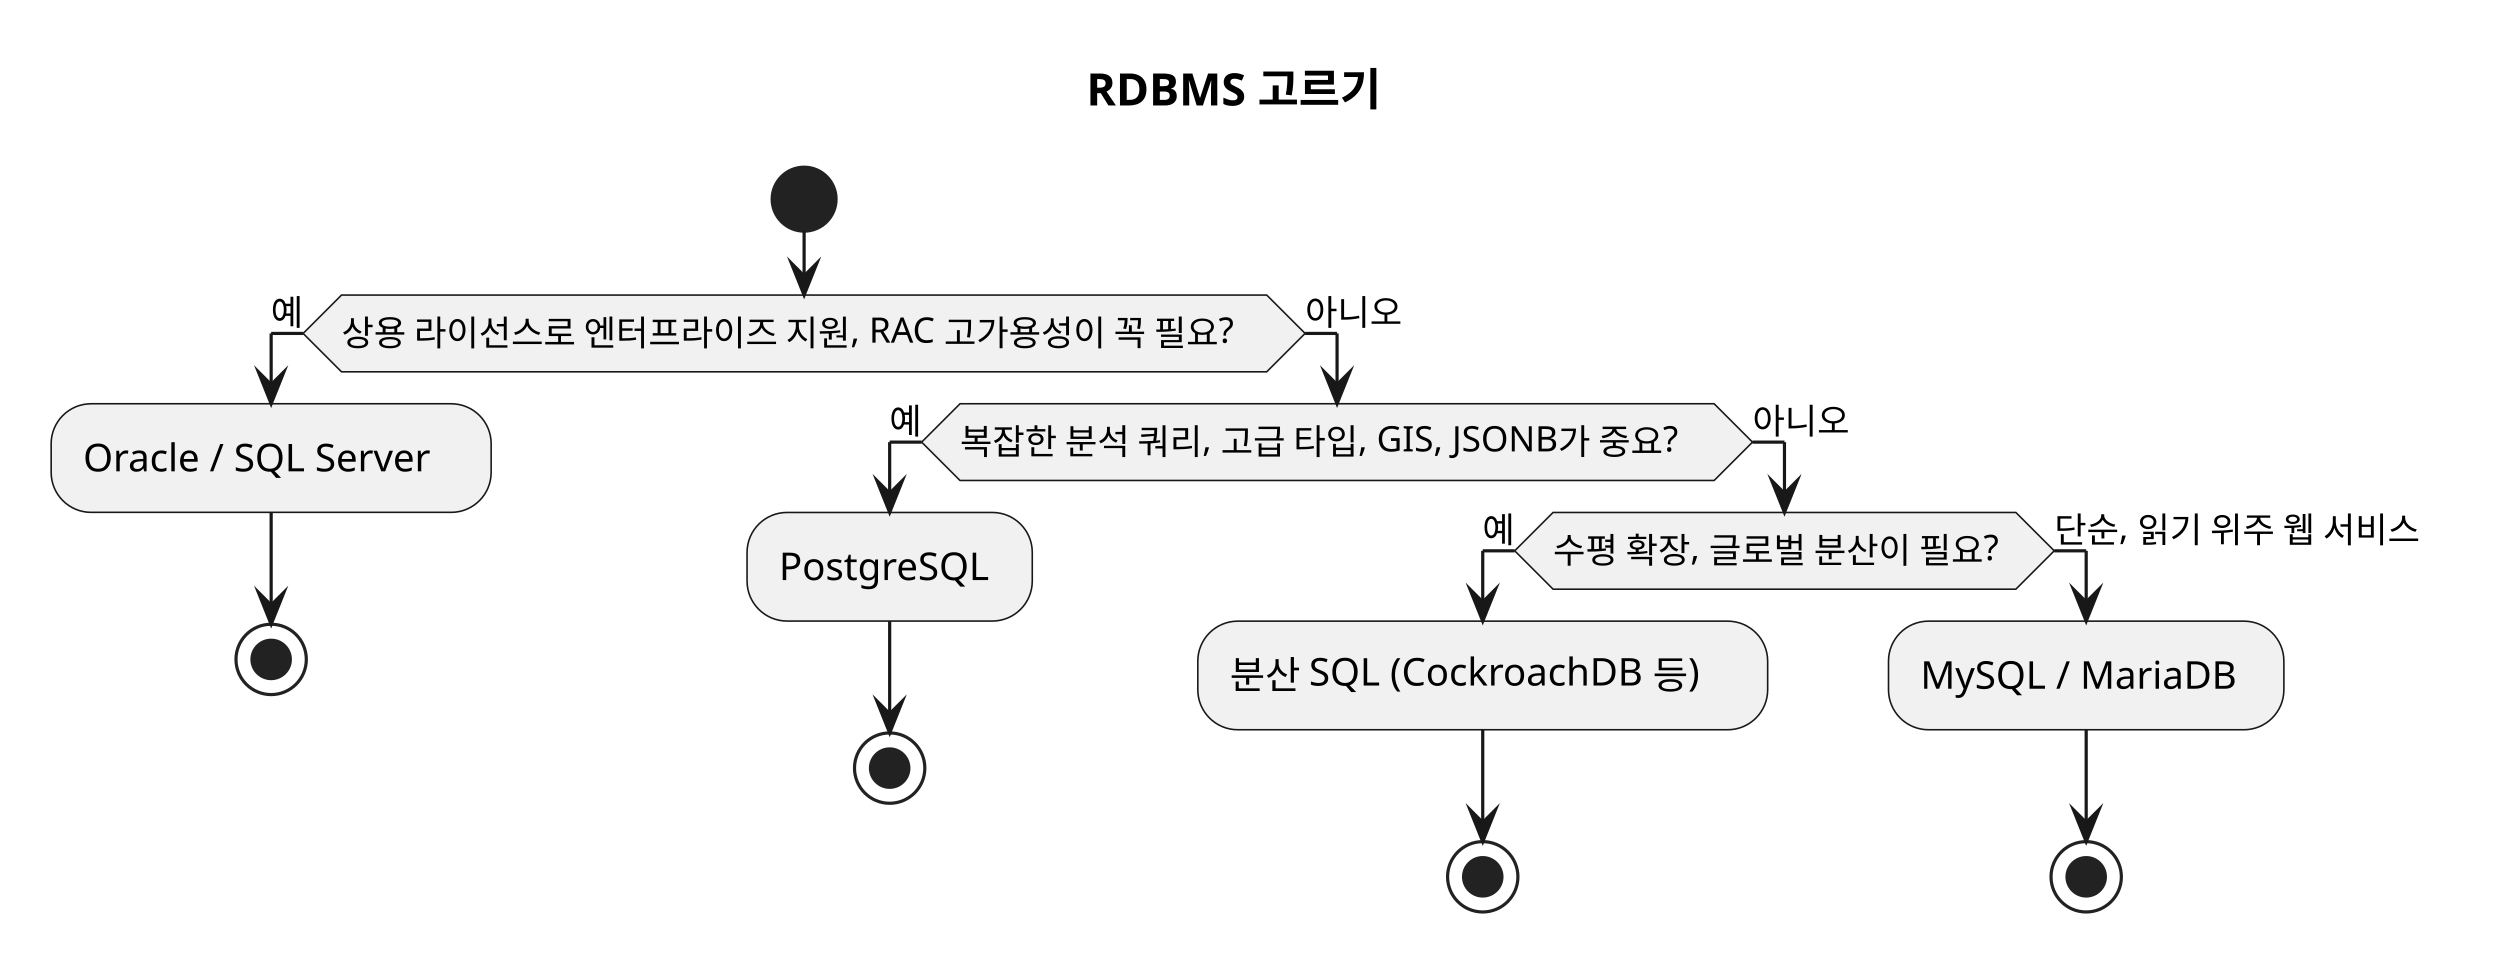
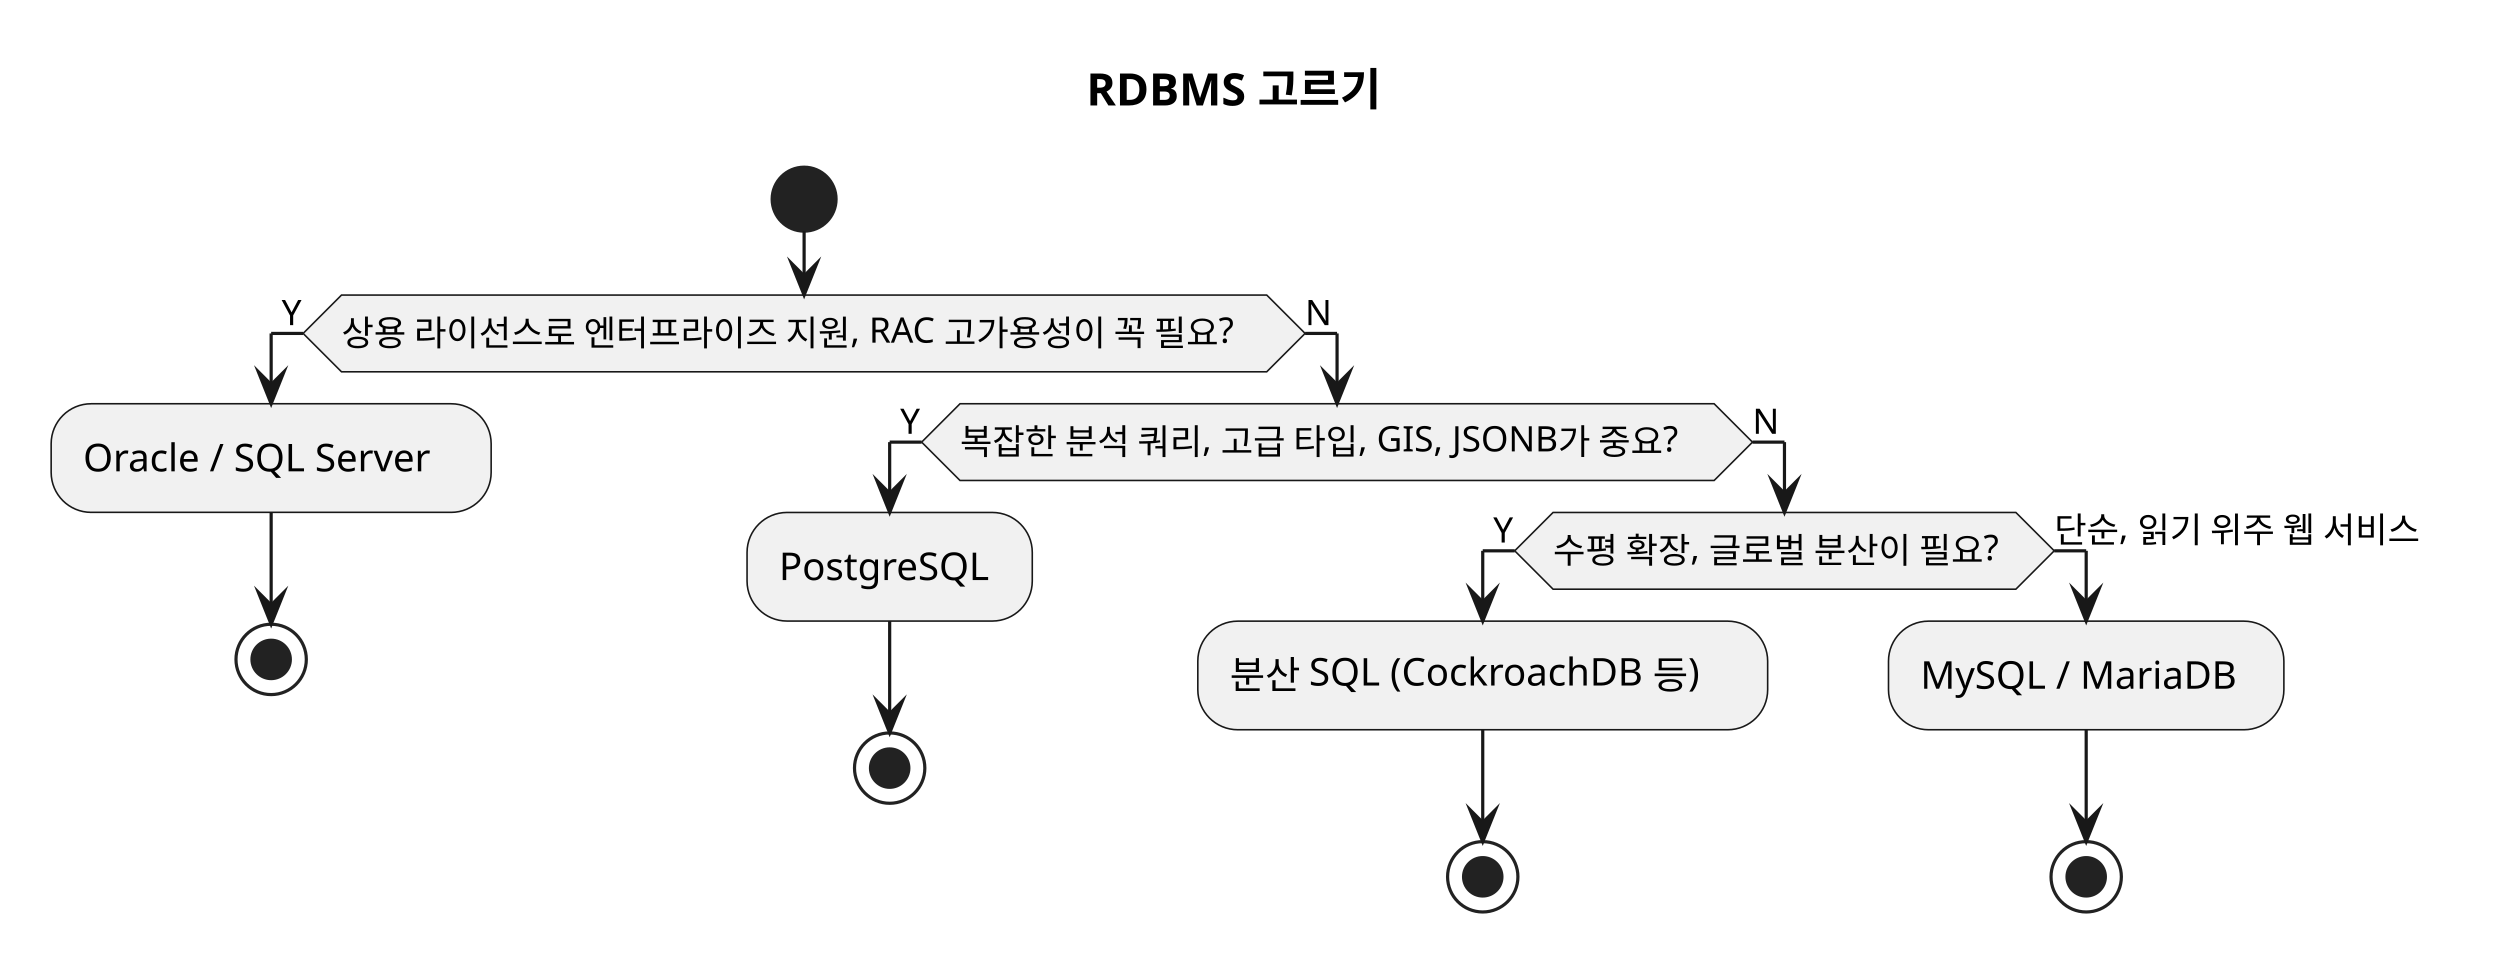
<svg xmlns="http://www.w3.org/2000/svg" version="1.1" data-diagram-type="ACTIVITY" style="width:782px;height:305px;background:#FFFFFF;" width="782px" height="305px" viewBox="0 0 782 305" zoomAndPan="magnify" preserveAspectRatio="none" contentStyleType="text/css">
  <defs />
  <g font-family="sans-serif" lengthAdjust="spacing">
    <g class="title" data-source-line="1">
      <text x="339.821" y="32.995" fill="#000" font-size="14" textLength="100.601" font-weight="700">RDBMS 고르기</text>
    </g>
    <ellipse cx="251.525" cy="62.297" rx="10" ry="10" fill="#222" style="stroke:#222;stroke-width:1;" />
    <polygon points="106.816,92.297,396.234,92.297,408.234,104.297,396.234,116.297,106.816,116.297,94.816,104.297,106.816,92.297" fill="#F1F1F1" style="stroke:#181818;stroke-width:0.5;stroke-linejoin:miter;stroke-miterlimit:10;" />
    <text x="106.816" y="108.105" fill="#000" font-size="11" textLength="289.418">상용 라이선스로 엔터프라이즈 지원, RAC 고가용성이 꼭 필요?</text>
-     <text x="84.696" y="101.703" fill="#000" font-size="11">예</text>
-     <text x="408.234" y="101.703" fill="#000" font-size="11" textLength="30.36">아니오</text>
+     <text x="88.097" y="101.703" fill="#000" font-size="11">Y</text>
+     <text x="408.234" y="101.703" fill="#000" font-size="11">N</text>
    <rect x="16" y="126.297" width="137.633" height="33.969" fill="#F1F1F1" style="stroke:#181818;stroke-width:0.5;" rx="12.5" ry="12.5" />
    <text x="26" y="147.436" fill="#000" font-size="12" textLength="117.633">Oracle / SQL Server</text>
    <ellipse cx="84.816" cy="206.266" rx="11" ry="11" fill="none" style="stroke:#222;stroke-width:1;" />
    <ellipse cx="84.816" cy="206.266" rx="6" ry="6" fill="#222" style="stroke:#222;stroke-width:1;" />
    <polygon points="300.288,126.297,536.181,126.297,548.181,138.297,536.181,150.297,300.288,150.297,288.288,138.297,300.288,126.297" fill="#F1F1F1" style="stroke:#181818;stroke-width:0.5;stroke-linejoin:miter;stroke-miterlimit:10;" />
    <text x="300.288" y="142.105" fill="#000" font-size="11" textLength="235.893">복잡한 분석 쿼리, 고급 타입, GIS, JSONB가 중요?</text>
-     <text x="278.168" y="135.703" fill="#000" font-size="11">예</text>
-     <text x="548.181" y="135.703" fill="#000" font-size="11" textLength="30.36">아니오</text>
+     <text x="281.568" y="135.703" fill="#000" font-size="11">Y</text>
+     <text x="548.181" y="135.703" fill="#000" font-size="11">N</text>
    <rect x="233.679" y="160.297" width="89.217" height="33.969" fill="#F1F1F1" style="stroke:#181818;stroke-width:0.5;" rx="12.5" ry="12.5" />
    <text x="243.679" y="181.436" fill="#000" font-size="12" textLength="69.217">PostgreSQL</text>
    <ellipse cx="278.288" cy="240.266" rx="11" ry="11" fill="none" style="stroke:#222;stroke-width:1;" />
    <ellipse cx="278.288" cy="240.266" rx="6" ry="6" fill="#222" style="stroke:#222;stroke-width:1;" />
    <polygon points="485.801,160.297,630.561,160.297,642.561,172.297,630.561,184.297,485.801,184.297,473.801,172.297,485.801,160.297" fill="#F1F1F1" style="stroke:#181818;stroke-width:0.5;stroke-linejoin:miter;stroke-miterlimit:10;" />
    <text x="485.801" y="176.105" fill="#000" font-size="11" textLength="144.76">수평 확장, 글로벌 분산이 필요?</text>
-     <text x="463.681" y="169.703" fill="#000" font-size="11">예</text>
+     <text x="467.081" y="169.703" fill="#000" font-size="11">Y</text>
    <text x="642.561" y="169.703" fill="#000" font-size="11" textLength="118.682">단순, 읽기 위주 웹 서비스</text>
    <rect x="374.677" y="194.297" width="178.247" height="33.969" fill="#F1F1F1" style="stroke:#181818;stroke-width:0.5;" rx="12.5" ry="12.5" />
    <text x="384.677" y="215.436" fill="#000" font-size="12" textLength="158.247">분산 SQL (CockroachDB 등)</text>
    <ellipse cx="463.801" cy="274.266" rx="11" ry="11" fill="none" style="stroke:#222;stroke-width:1;" />
    <ellipse cx="463.801" cy="274.266" rx="6" ry="6" fill="#222" style="stroke:#222;stroke-width:1;" />
    <rect x="590.723" y="194.297" width="123.676" height="33.969" fill="#F1F1F1" style="stroke:#181818;stroke-width:0.5;" rx="12.5" ry="12.5" />
    <text x="600.723" y="215.436" fill="#000" font-size="12" textLength="103.676">MySQL / MariaDB</text>
    <ellipse cx="652.561" cy="274.266" rx="11" ry="11" fill="none" style="stroke:#222;stroke-width:1;" />
    <ellipse cx="652.561" cy="274.266" rx="6" ry="6" fill="#222" style="stroke:#222;stroke-width:1;" />
    <line x1="84.816" y1="160.266" x2="84.816" y2="195.266" style="stroke:#181818;stroke-width:1;" />
    <polygon points="80.816,185.266,84.816,195.266,88.816,185.266,84.816,189.266" fill="#181818" style="stroke:#181818;stroke-width:1;stroke-linejoin:miter;stroke-miterlimit:10;" />
    <line x1="278.288" y1="194.266" x2="278.288" y2="229.266" style="stroke:#181818;stroke-width:1;" />
    <polygon points="274.288,219.266,278.288,229.266,282.288,219.266,278.288,223.266" fill="#181818" style="stroke:#181818;stroke-width:1;stroke-linejoin:miter;stroke-miterlimit:10;" />
    <line x1="463.801" y1="228.266" x2="463.801" y2="263.266" style="stroke:#181818;stroke-width:1;" />
    <polygon points="459.801,253.266,463.801,263.266,467.801,253.266,463.801,257.266" fill="#181818" style="stroke:#181818;stroke-width:1;stroke-linejoin:miter;stroke-miterlimit:10;" />
    <line x1="652.561" y1="228.266" x2="652.561" y2="263.266" style="stroke:#181818;stroke-width:1;" />
    <polygon points="648.561,253.266,652.561,263.266,656.561,253.266,652.561,257.266" fill="#181818" style="stroke:#181818;stroke-width:1;stroke-linejoin:miter;stroke-miterlimit:10;" />
    <line x1="473.801" y1="172.297" x2="463.801" y2="172.297" style="stroke:#181818;stroke-width:1;" />
    <line x1="463.801" y1="172.297" x2="463.801" y2="194.297" style="stroke:#181818;stroke-width:1;" />
    <polygon points="459.801,184.297,463.801,194.297,467.801,184.297,463.801,188.297" fill="#181818" style="stroke:#181818;stroke-width:1;stroke-linejoin:miter;stroke-miterlimit:10;" />
    <line x1="642.561" y1="172.297" x2="652.561" y2="172.297" style="stroke:#181818;stroke-width:1;" />
    <line x1="652.561" y1="172.297" x2="652.561" y2="194.297" style="stroke:#181818;stroke-width:1;" />
    <polygon points="648.561,184.297,652.561,194.297,656.561,184.297,652.561,188.297" fill="#181818" style="stroke:#181818;stroke-width:1;stroke-linejoin:miter;stroke-miterlimit:10;" />
    <line x1="288.288" y1="138.297" x2="278.288" y2="138.297" style="stroke:#181818;stroke-width:1;" />
    <line x1="278.288" y1="138.297" x2="278.288" y2="160.297" style="stroke:#181818;stroke-width:1;" />
    <polygon points="274.288,150.297,278.288,160.297,282.288,150.297,278.288,154.297" fill="#181818" style="stroke:#181818;stroke-width:1;stroke-linejoin:miter;stroke-miterlimit:10;" />
    <line x1="548.181" y1="138.297" x2="558.181" y2="138.297" style="stroke:#181818;stroke-width:1;" />
    <line x1="558.181" y1="138.297" x2="558.181" y2="160.297" style="stroke:#181818;stroke-width:1;" />
    <polygon points="554.181,150.297,558.181,160.297,562.181,150.297,558.181,154.297" fill="#181818" style="stroke:#181818;stroke-width:1;stroke-linejoin:miter;stroke-miterlimit:10;" />
    <line x1="94.816" y1="104.297" x2="84.816" y2="104.297" style="stroke:#181818;stroke-width:1;" />
    <line x1="84.816" y1="104.297" x2="84.816" y2="126.297" style="stroke:#181818;stroke-width:1;" />
    <polygon points="80.816,116.297,84.816,126.297,88.816,116.297,84.816,120.297" fill="#181818" style="stroke:#181818;stroke-width:1;stroke-linejoin:miter;stroke-miterlimit:10;" />
    <line x1="408.234" y1="104.297" x2="418.234" y2="104.297" style="stroke:#181818;stroke-width:1;" />
    <line x1="418.234" y1="104.297" x2="418.234" y2="126.297" style="stroke:#181818;stroke-width:1;" />
    <polygon points="414.234,116.297,418.234,126.297,422.234,116.297,418.234,120.297" fill="#181818" style="stroke:#181818;stroke-width:1;stroke-linejoin:miter;stroke-miterlimit:10;" />
    <line x1="251.525" y1="72.297" x2="251.525" y2="92.297" style="stroke:#181818;stroke-width:1;" />
    <polygon points="247.525,82.297,251.525,92.297,255.525,82.297,251.525,86.297" fill="#181818" style="stroke:#181818;stroke-width:1;stroke-linejoin:miter;stroke-miterlimit:10;" />
  </g>
</svg>
